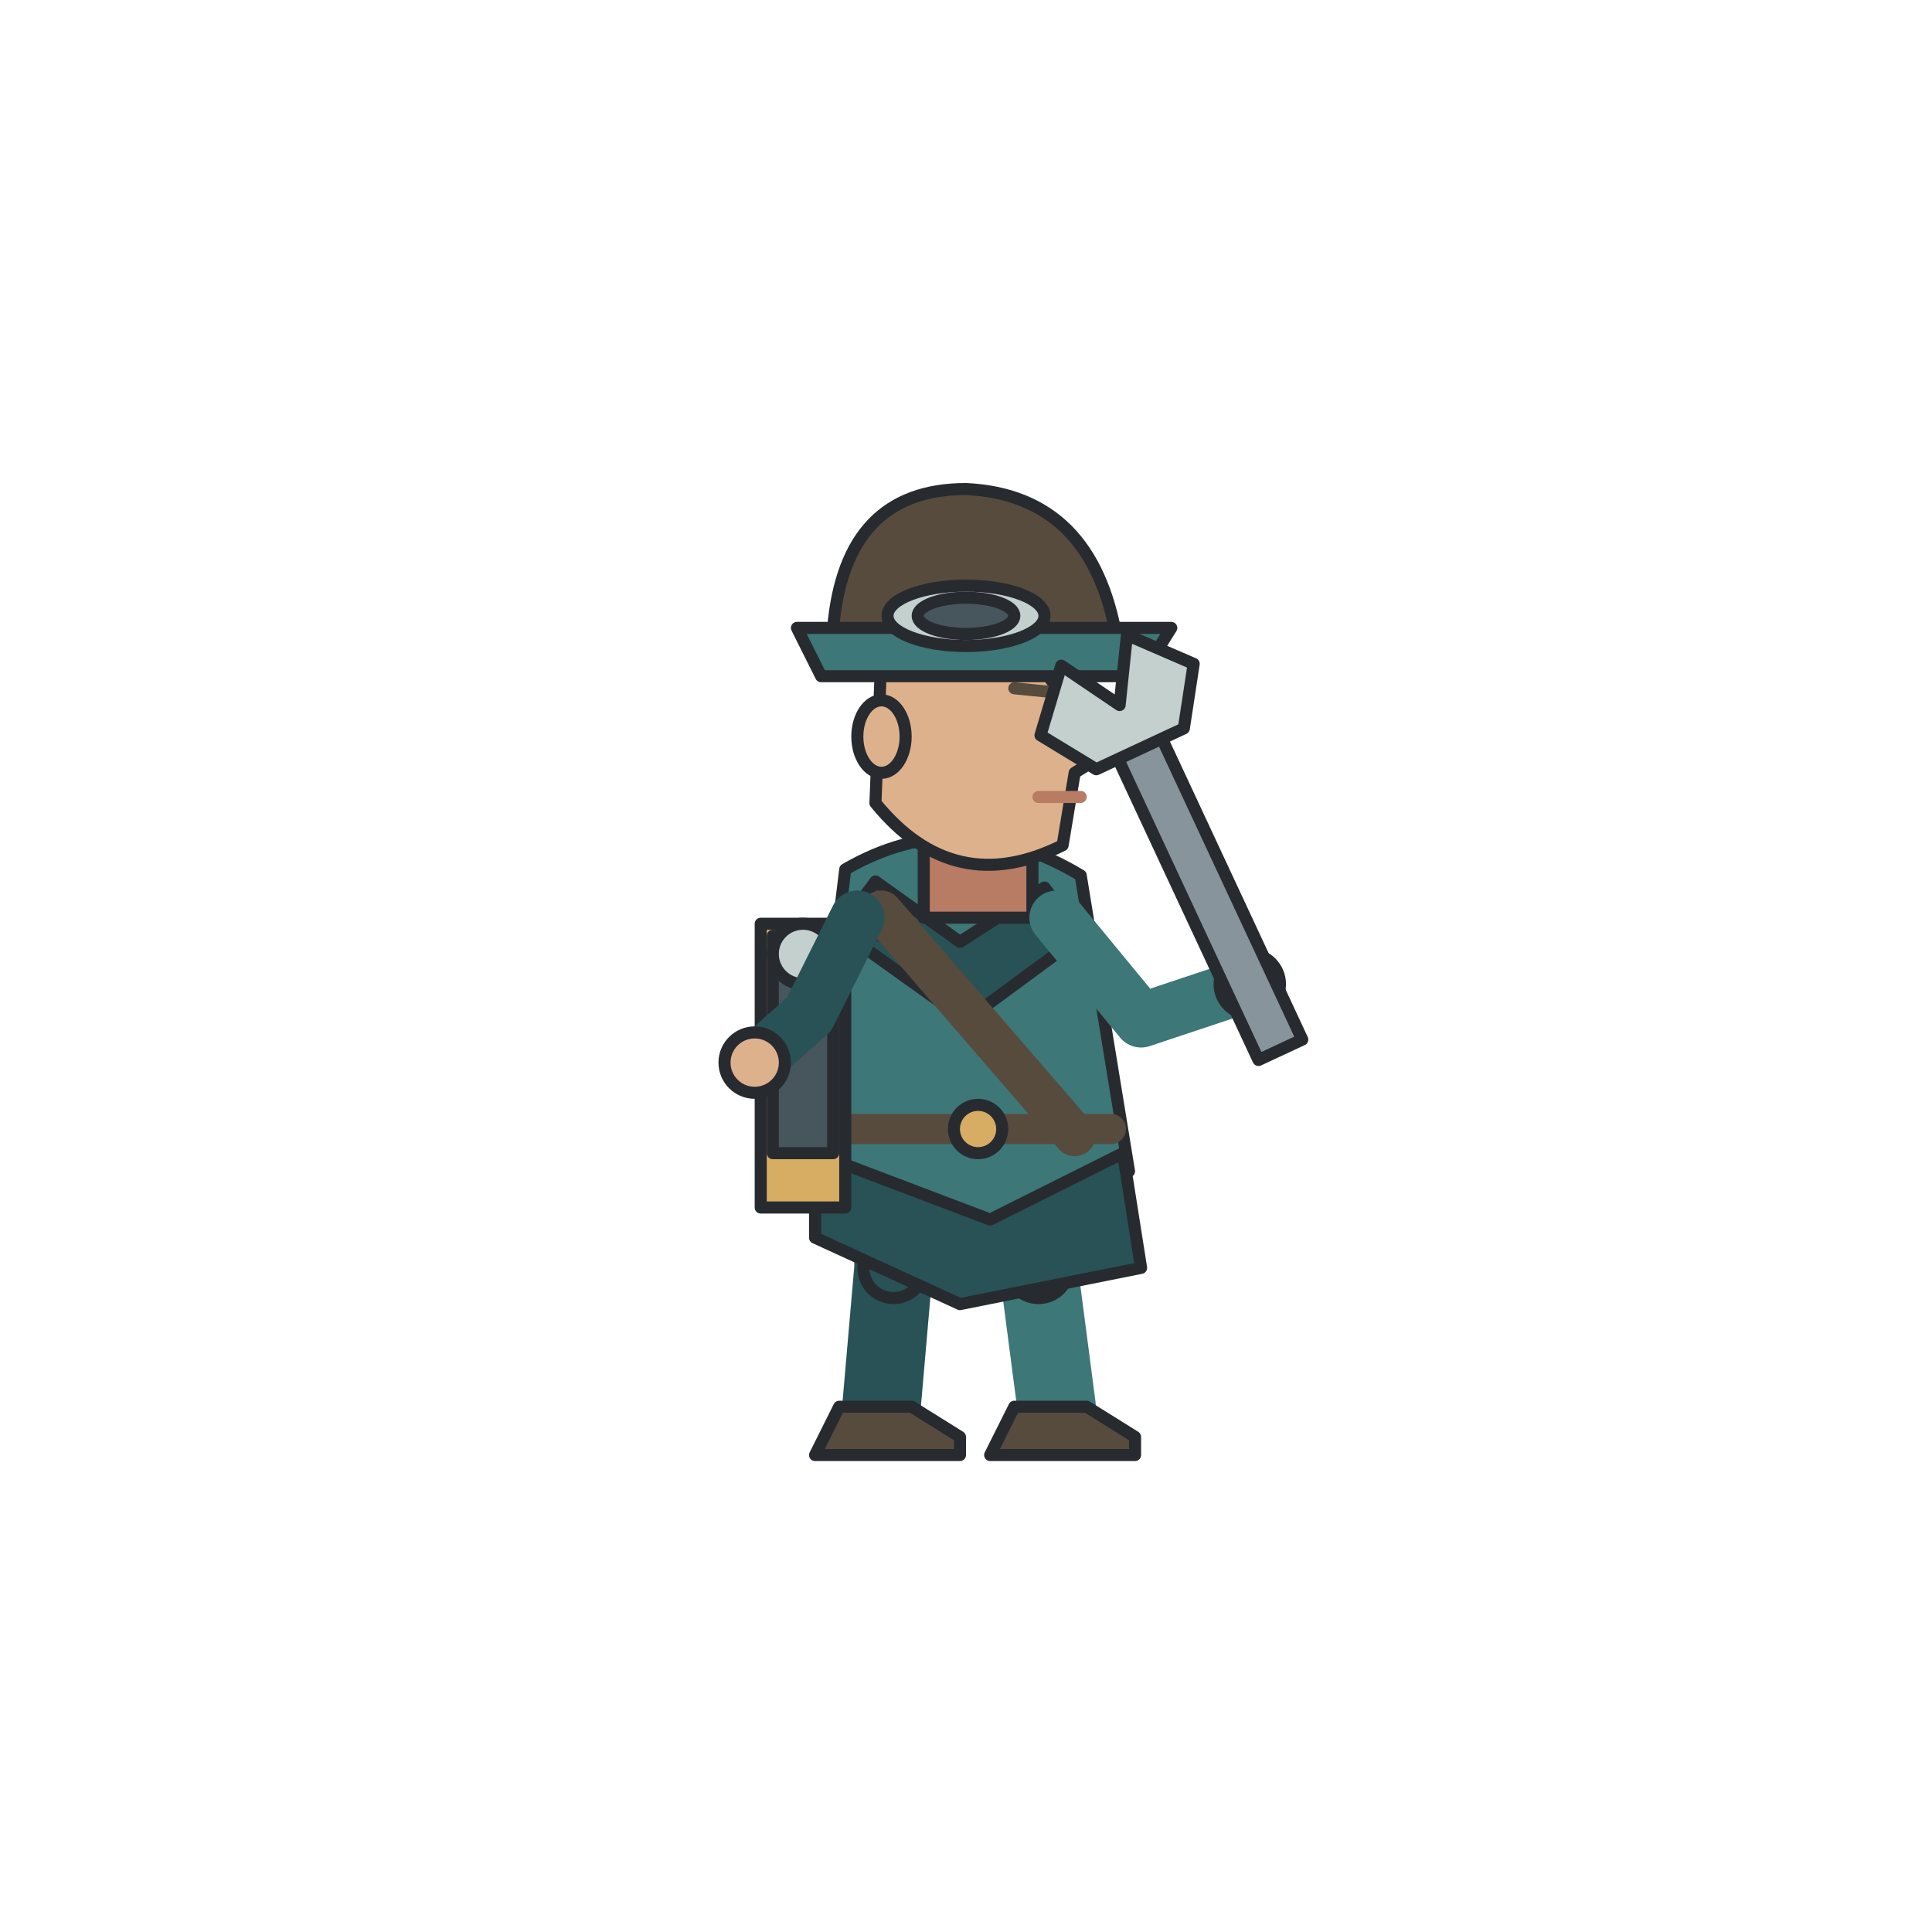
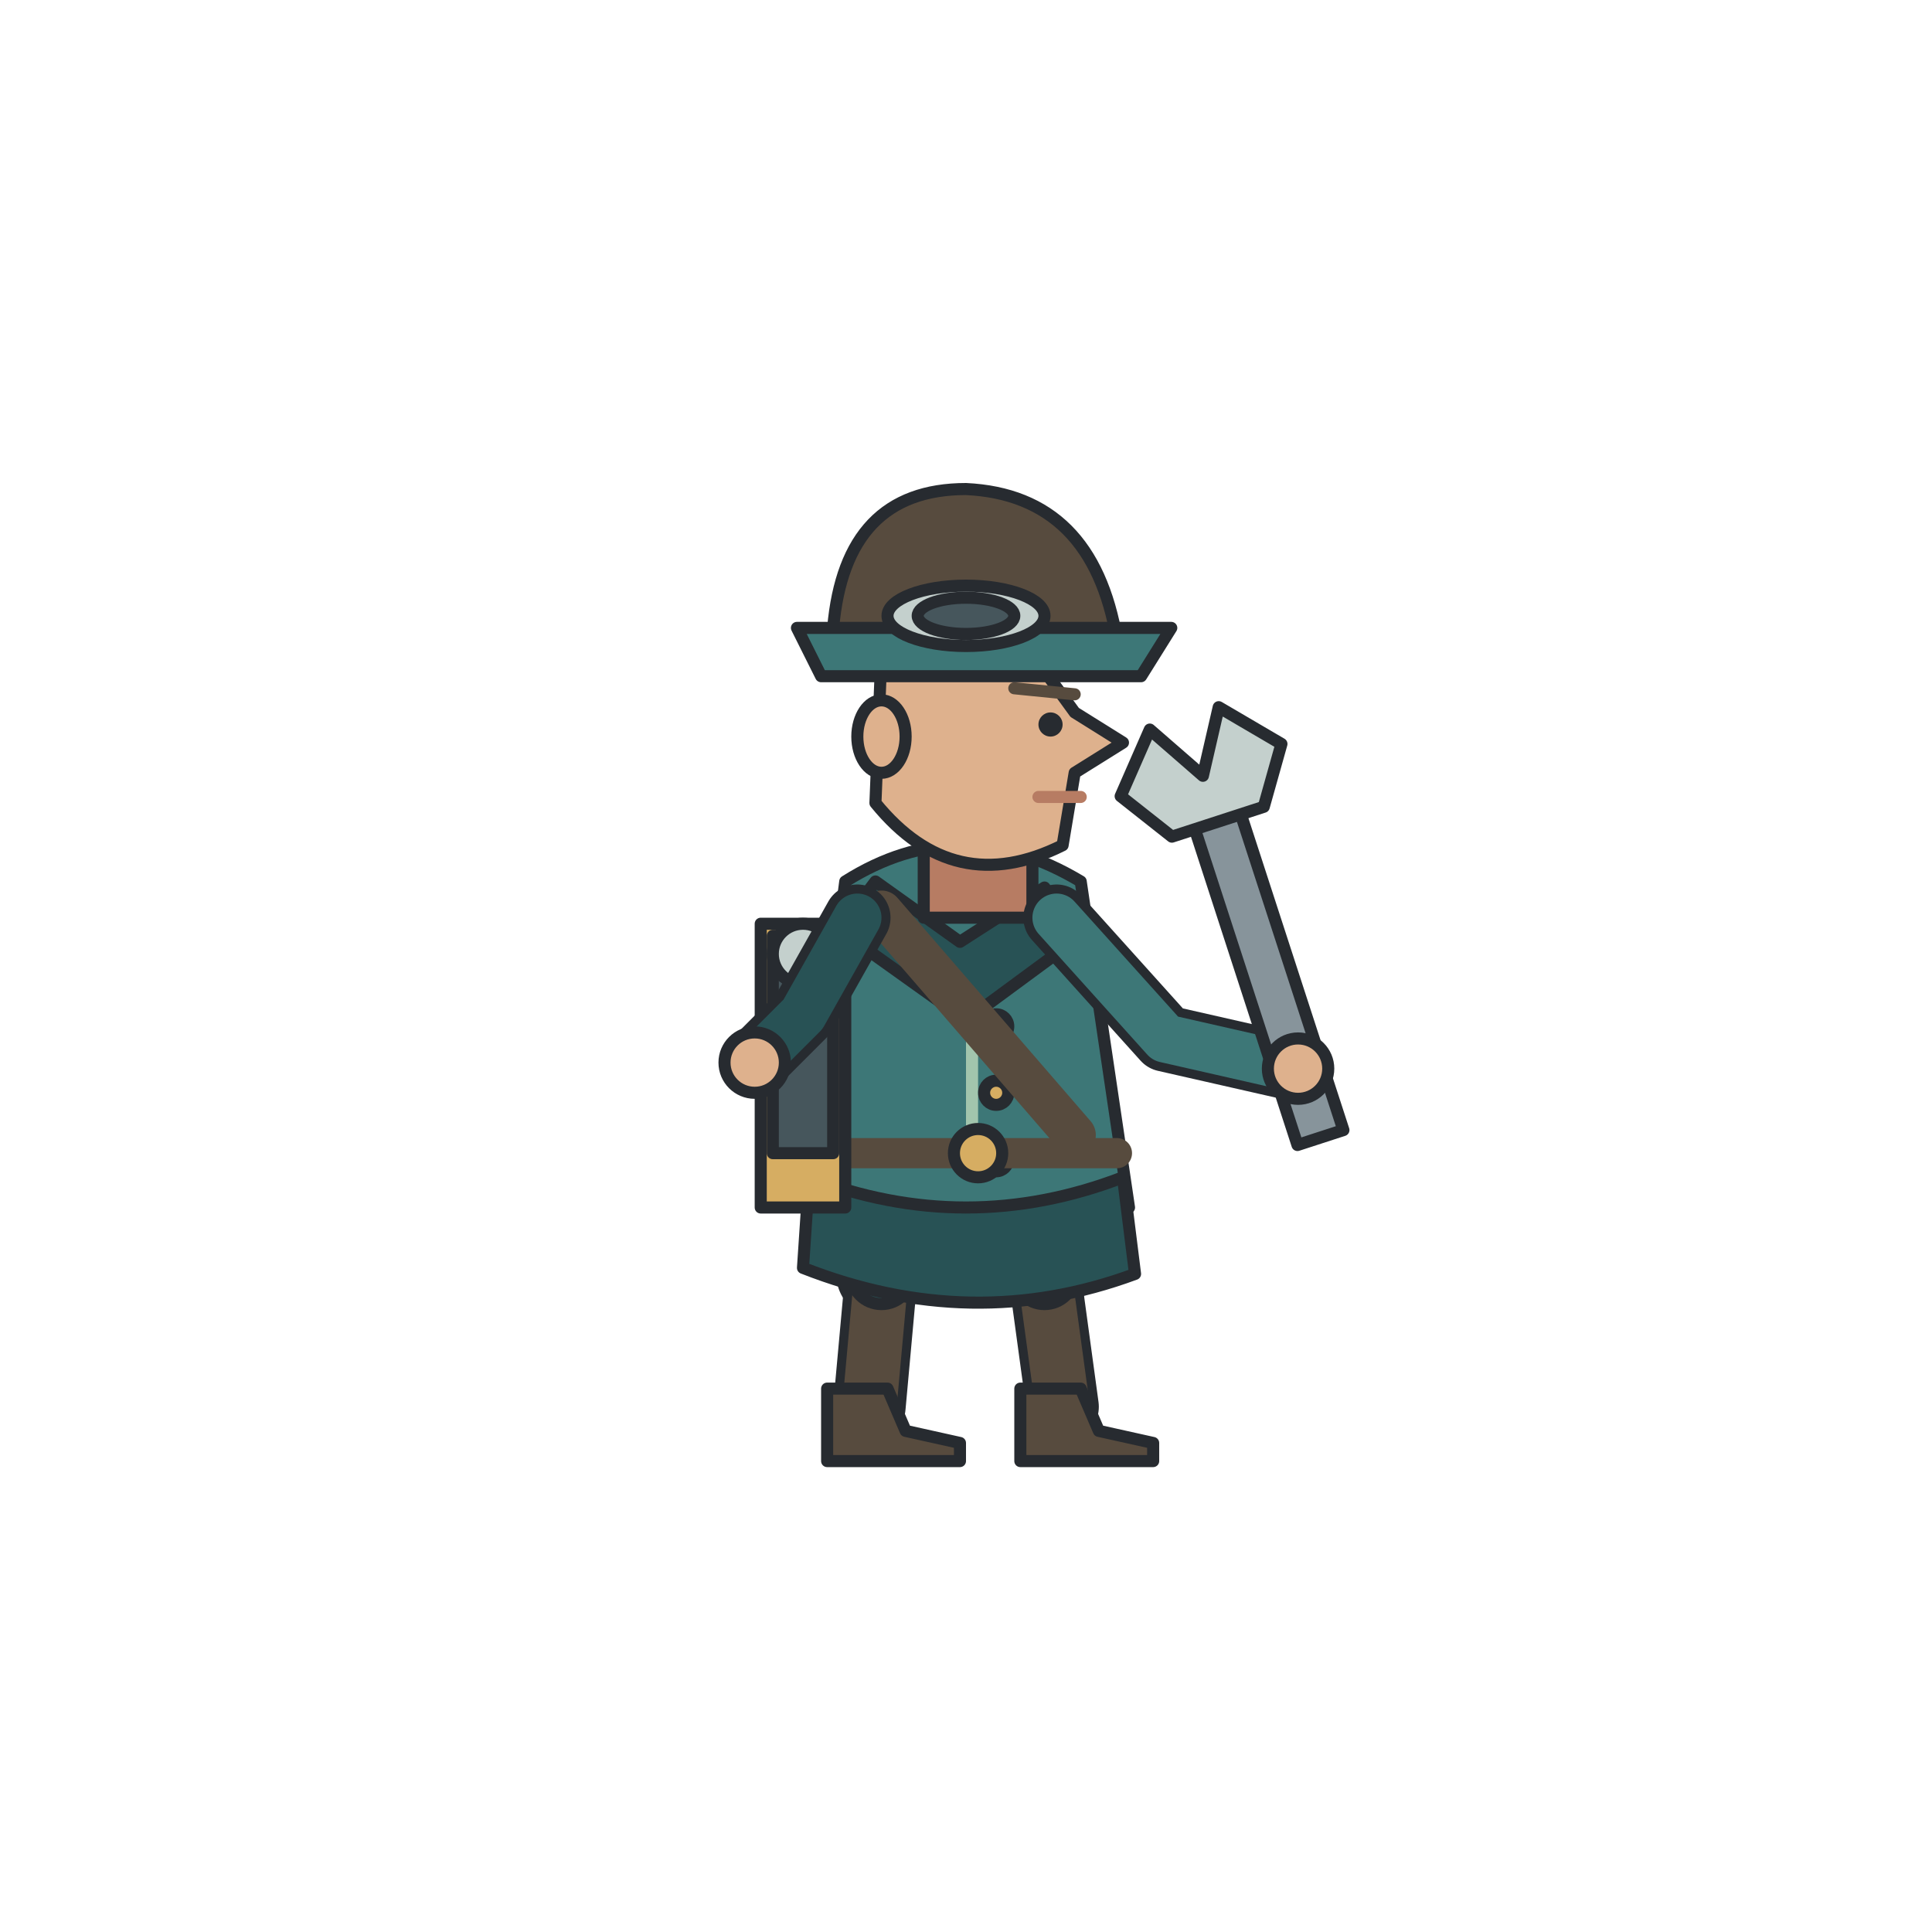
<svg xmlns="http://www.w3.org/2000/svg" width="192" height="192" viewBox="-64 0 320 192">
-   <g transform="scale(1)">
-     <path d="M84 123L84 146 82 169" fill="none" stroke="#285255" stroke-width="13" stroke-linejoin="round" stroke-linecap="round" />
-     <circle cx="84" cy="146" r="5" fill="#285255" stroke="#272b30" stroke-width="2" />
-     <path d="M75 169h12l8 5v3h-24z" fill="#574b3e" stroke="#272b30" stroke-width="2" stroke-linejoin="round" stroke-linecap="round" />
-     <path d="M108 123L108 146 111 169" fill="none" stroke="#3d7777" stroke-width="13" stroke-linejoin="round" stroke-linecap="round" />
-     <circle cx="108" cy="146" r="5" fill="#3d7777" stroke="#272b30" stroke-width="2" />
-     <path d="M104 169h12l8 5v3h-24z" fill="#574b3e" stroke="#272b30" stroke-width="2" stroke-linejoin="round" stroke-linecap="round" />
+   <path d="M87 124L82 147" fill="none" stroke="#272b30" stroke-width="15" stroke-linejoin="round" stroke-linecap="round" />
+   <path d="M87 124L82 147" fill="none" stroke="#285255" stroke-width="12" stroke-linejoin="round" stroke-linecap="round" />
+   <path d="M82 147L80 169" fill="none" stroke="#272b30" stroke-width="12" stroke-linejoin="round" stroke-linecap="round" />
+   <path d="M82 147L80 169" fill="none" stroke="#574b3e" stroke-width="9" stroke-linejoin="round" stroke-linecap="round" />
+   <circle cx="82" cy="147" r="5" fill="#285255" stroke="#272b30" stroke-width="2" />
+   <g transform="translate(80 176) rotate(0 0 0)">
+     <path d="M-7-10h10l3 7 9 2v3H-7z" fill="#574b3e" stroke="#272b30" stroke-width="2" stroke-linejoin="round" stroke-linecap="round" />
+   </g>
+   <path d="M104 124L109 147" fill="none" stroke="#272b30" stroke-width="15" stroke-linejoin="round" stroke-linecap="round" />
+   <path d="M104 124L109 147" fill="none" stroke="#3d7777" stroke-width="12" stroke-linejoin="round" stroke-linecap="round" />
+   <path d="M109 147L112 169" fill="none" stroke="#272b30" stroke-width="12" stroke-linejoin="round" stroke-linecap="round" />
+   <path d="M109 147L112 169" fill="none" stroke="#574b3e" stroke-width="9" stroke-linejoin="round" stroke-linecap="round" />
+   <circle cx="109" cy="147" r="5" fill="#3d7777" stroke="#272b30" stroke-width="2" />
+   <g transform="translate(112 176) rotate(0 0 0)">
+     <path d="M-7-10h10l3 7 9 2v3H-7z" fill="#574b3e" stroke="#272b30" stroke-width="2" stroke-linejoin="round" stroke-linecap="round" />
  </g>
  <g transform="translate(0 0)">
-     <path d="M76 80q19-11 39 1l8 49-23 15-30-16z" fill="#3d7777" stroke="#272b30" stroke-width="2" stroke-linejoin="round" stroke-linecap="round" />
-     <path d="M71 127l29 11 22-11 3 19-30 6-24-11z" fill="#285255" stroke="#272b30" stroke-width="2" stroke-linejoin="round" stroke-linecap="round" />
+     <path d="M76 82q19-12 39 0l8 54q-22 11-54 0z" fill="#3d7777" stroke="#272b30" stroke-width="2" stroke-linejoin="round" stroke-linecap="round" />
+     <path d="M70 131q26 10 52 0l2 16q-27 10-55-1z" fill="#285255" stroke="#272b30" stroke-width="2" stroke-linejoin="round" stroke-linecap="round" />
    <path d="M81 82l14 10 14-9 6 8-19 14-21-15z" fill="#285255" stroke="#272b30" stroke-width="2" stroke-linejoin="round" stroke-linecap="round" />
-     <path d="M77 123h43" fill="none" stroke="#574b3e" stroke-width="5" stroke-linejoin="round" stroke-linecap="round" />
-     <circle cx="98" cy="123" r="4" fill="#d6ad62" stroke="#272b30" stroke-width="2" />
+     <path d="M97 102v28" fill="none" stroke="#a2c5ad" stroke-width="2" stroke-linejoin="round" stroke-linecap="round" />
+     <circle cx="101" cy="106" r="2" fill="#d6ad62" stroke="#272b30" stroke-width="2" />
+     <circle cx="101" cy="117" r="2" fill="#d6ad62" stroke="#272b30" stroke-width="2" />
+     <circle cx="101" cy="128" r="2" fill="#d6ad62" stroke="#272b30" stroke-width="2" />
+     <path d="M73 127h48" fill="none" stroke="#574b3e" stroke-width="5" stroke-linejoin="round" stroke-linecap="round" />
+     <circle cx="98" cy="127" r="4" fill="#d6ad62" stroke="#272b30" stroke-width="2" />
    <path d="M62 89h14v47H62z" fill="#d6ad62" stroke="#272b30" stroke-width="2" stroke-linejoin="round" stroke-linecap="round" />
    <path d="M64 91h10v36H64z" fill="#46565c" stroke="#272b30" stroke-width="2" stroke-linejoin="round" stroke-linecap="round" />
    <path d="M72 94q10-8 15 0" fill="none" stroke="#343b3d" stroke-width="4" stroke-linejoin="round" stroke-linecap="round" />
    <circle cx="69" cy="94" r="5" fill="#c4d0cd" stroke="#272b30" stroke-width="2" />
    <path d="M82 87l32 37" fill="none" stroke="#574b3e" stroke-width="7" stroke-linejoin="round" stroke-linecap="round" />
  </g>
  <g transform="translate(0 0)">
    <path d="M89 72h18v16H89z" fill="#b77c63" stroke="#272b30" stroke-width="2" stroke-linejoin="round" stroke-linecap="round" />
    <path d="M82 44q11-8 24-1l8 11 8 5-8 5-2 12q-18 9-31-7z" fill="#deb18d" stroke="#272b30" stroke-width="2" stroke-linejoin="round" stroke-linecap="round" />
    <ellipse cx="82" cy="58" rx="4" ry="6" fill="#deb18d" stroke="#272b30" stroke-width="2" />
    <path d="M104 50l10 1" fill="none" stroke="#574b3e" stroke-width="2" stroke-linejoin="round" stroke-linecap="round" />
    <ellipse cx="110" cy="56" rx="2" ry="2" fill="#272b30" stroke="none" stroke-width="2" />
    <path d="M108 68h7" fill="none" stroke="#b77c63" stroke-width="2" stroke-linejoin="round" stroke-linecap="round" />
    <path d="M74 40q2-23 22-23 21 1 25 25z" fill="#574b3e" stroke="#272b30" stroke-width="2" stroke-linejoin="round" stroke-linecap="round" />
    <path d="M68 40h62l-5 8H72z" fill="#3d7777" stroke="#272b30" stroke-width="2" stroke-linejoin="round" stroke-linecap="round" />
    <ellipse cx="96" cy="38" rx="13" ry="5" fill="#c4d0cd" stroke="#272b30" stroke-width="2" />
    <ellipse cx="96" cy="38" rx="8" ry="3" fill="#46565c" stroke="#272b30" stroke-width="2" />
  </g>
-   <path d="M78 88L70 104 61 112" fill="none" stroke="#285255" stroke-width="9" stroke-linejoin="round" stroke-linecap="round" />
-   <path d="M111 88L125 105 143 99" fill="none" stroke="#3d7777" stroke-width="9" stroke-linejoin="round" stroke-linecap="round" />
-   <circle cx="61" cy="112" r="5" fill="#deb18d" stroke="#272b30" stroke-width="2" />
-   <circle cx="143" cy="99" r="5" fill="#deb18d" stroke="#272b30" stroke-width="2" />
-   <g transform="translate(143 99) rotate(-25)">
+   <path d="M78 88L69 104 61 112" fill="none" stroke="#272b30" stroke-width="11" stroke-linejoin="round" stroke-linecap="round" />
+   <path d="M78 88L69 104 61 112" fill="none" stroke="#285255" stroke-width="8" stroke-linejoin="round" stroke-linecap="round" />
+   <path d="M111 88L129 108 151 113" fill="none" stroke="#272b30" stroke-width="11" stroke-linejoin="round" stroke-linecap="round" />
+   <path d="M111 88L129 108 151 113" fill="none" stroke="#3d7777" stroke-width="8" stroke-linejoin="round" stroke-linecap="round" />
+   <g transform="translate(151 113) rotate(-18)">
    <path d="M-4-45h8v57h-8z" fill="#87949b" stroke="#272b30" stroke-width="2" stroke-linejoin="round" stroke-linecap="round" />
    <path d="M-14-52l8-9 6 10 6-10 8 9-6 9H-8z" fill="#c4d0cd" stroke="#272b30" stroke-width="2" stroke-linejoin="round" stroke-linecap="round" />
  </g>
+   <circle cx="61" cy="112" r="5" fill="#deb18d" stroke="#272b30" stroke-width="2" />
+   <circle cx="151" cy="113" r="5" fill="#deb18d" stroke="#272b30" stroke-width="2" />
</svg>
